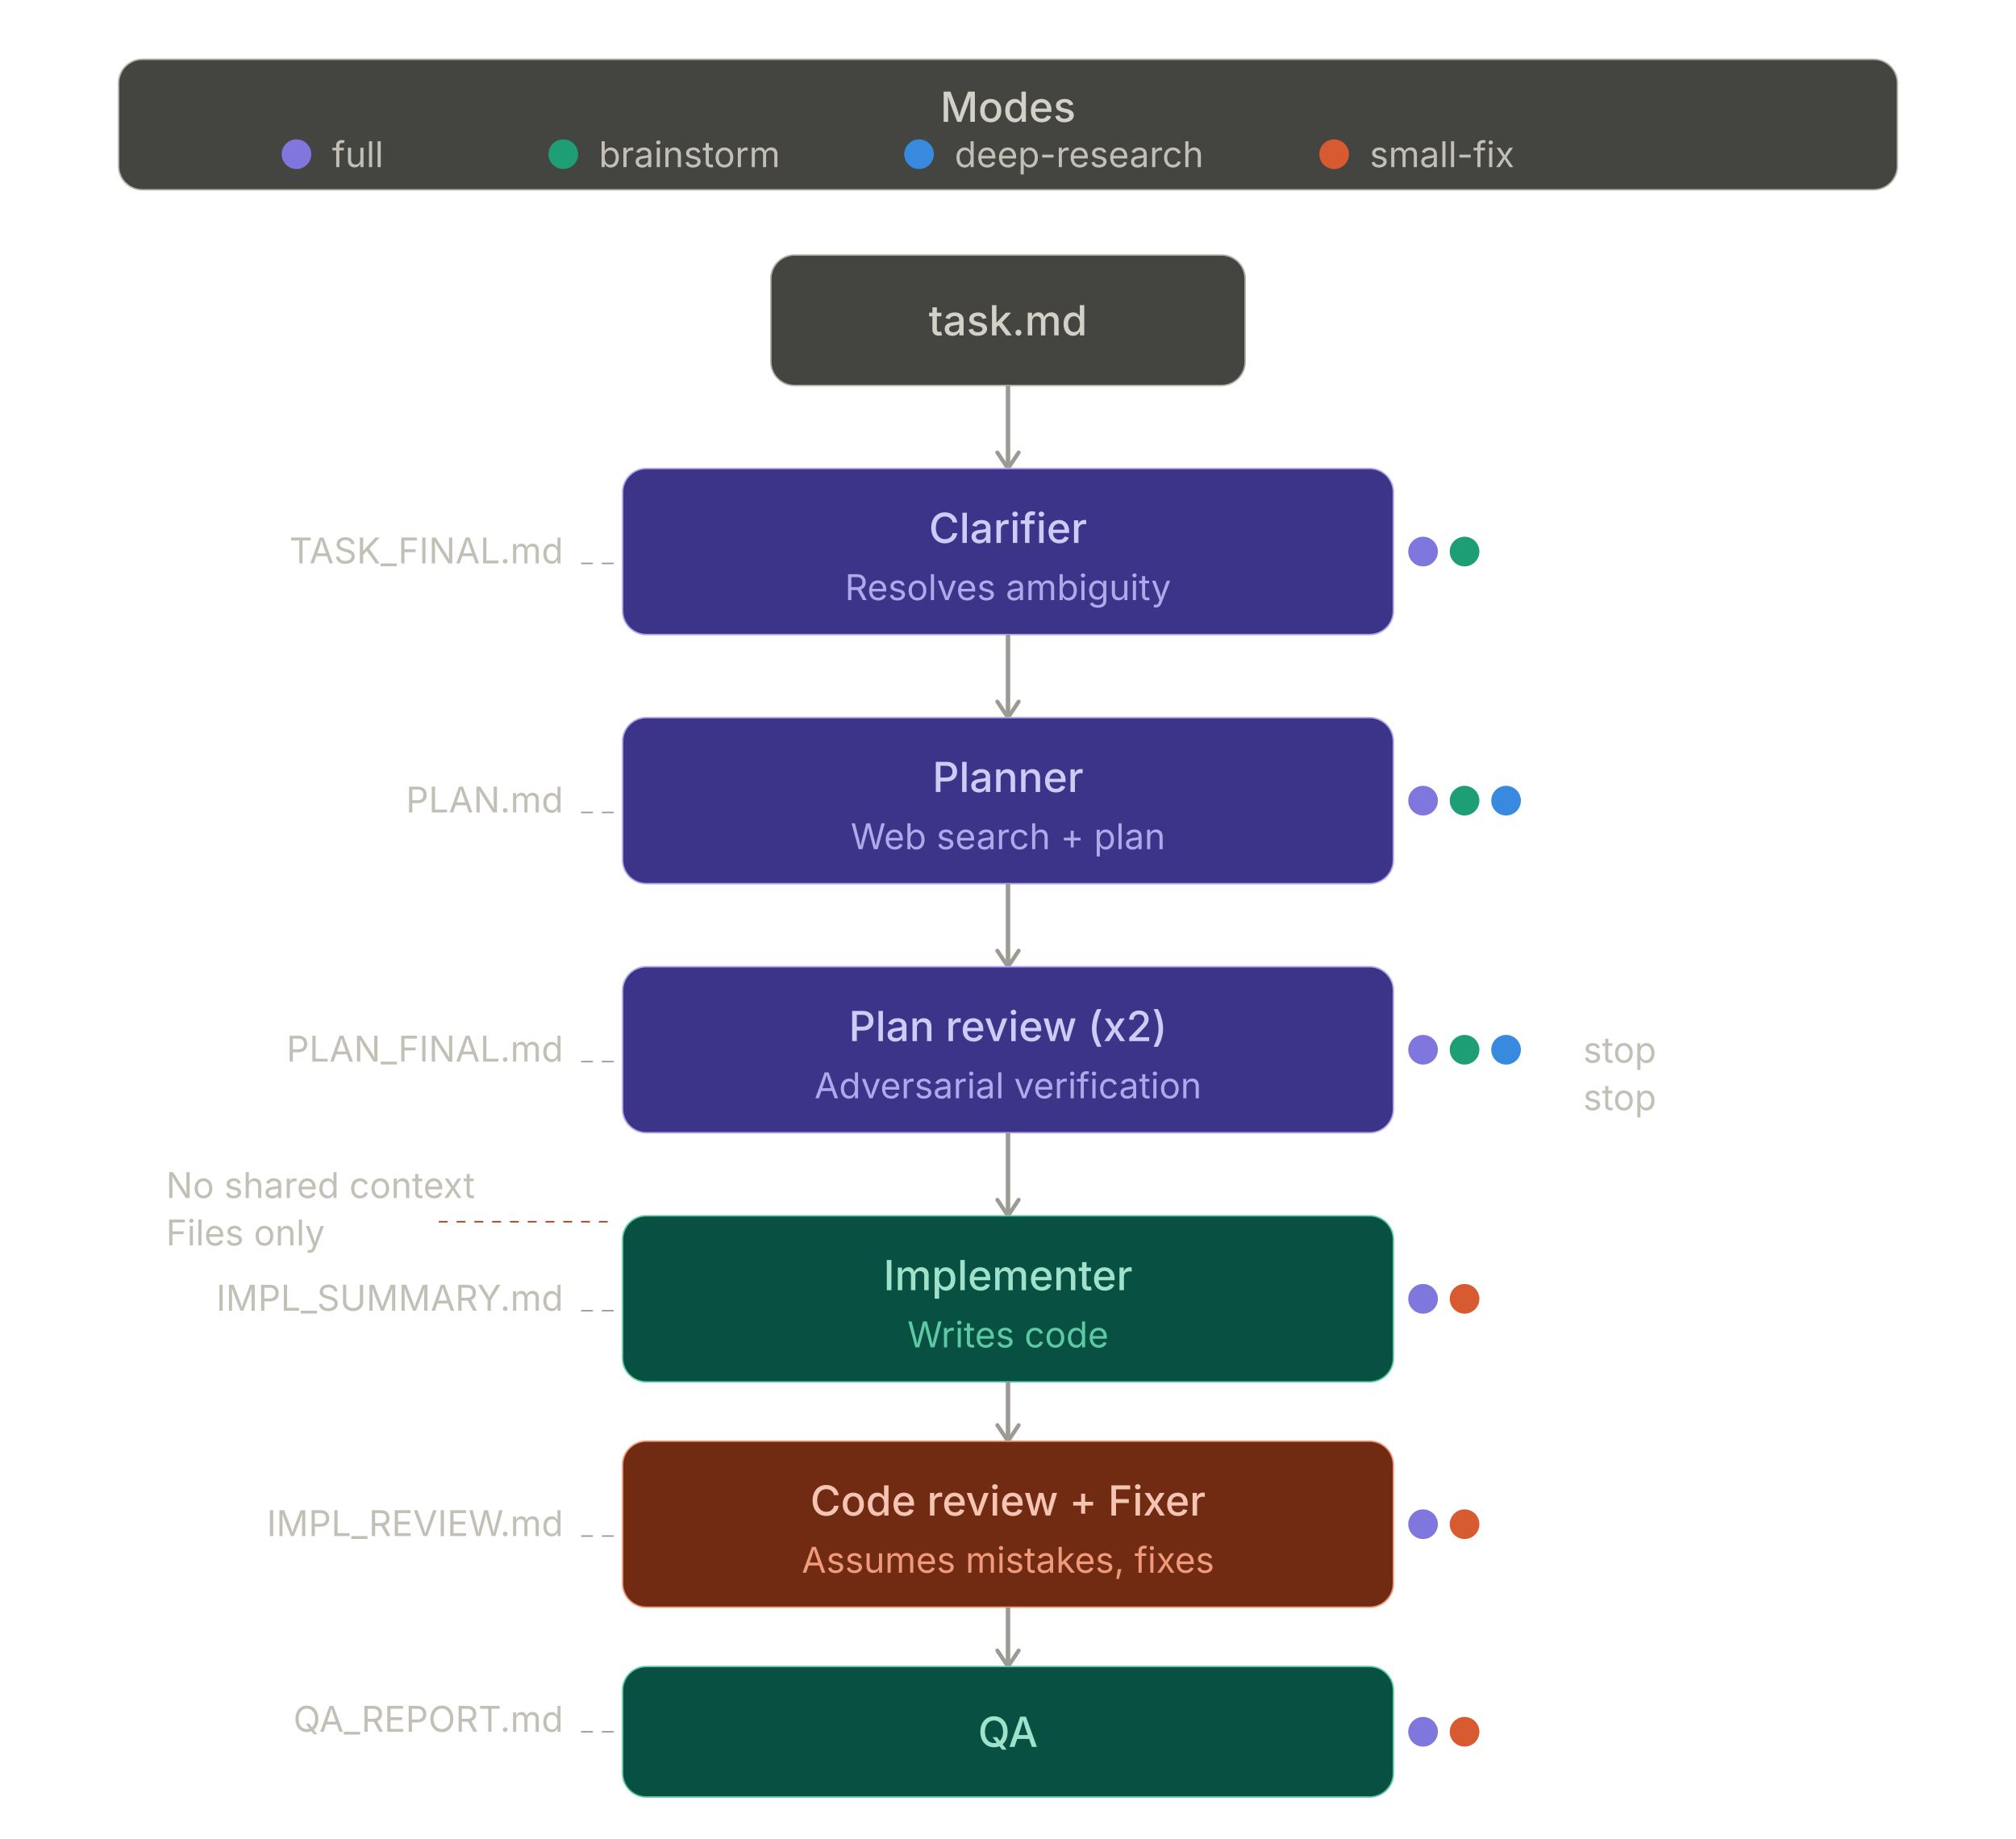
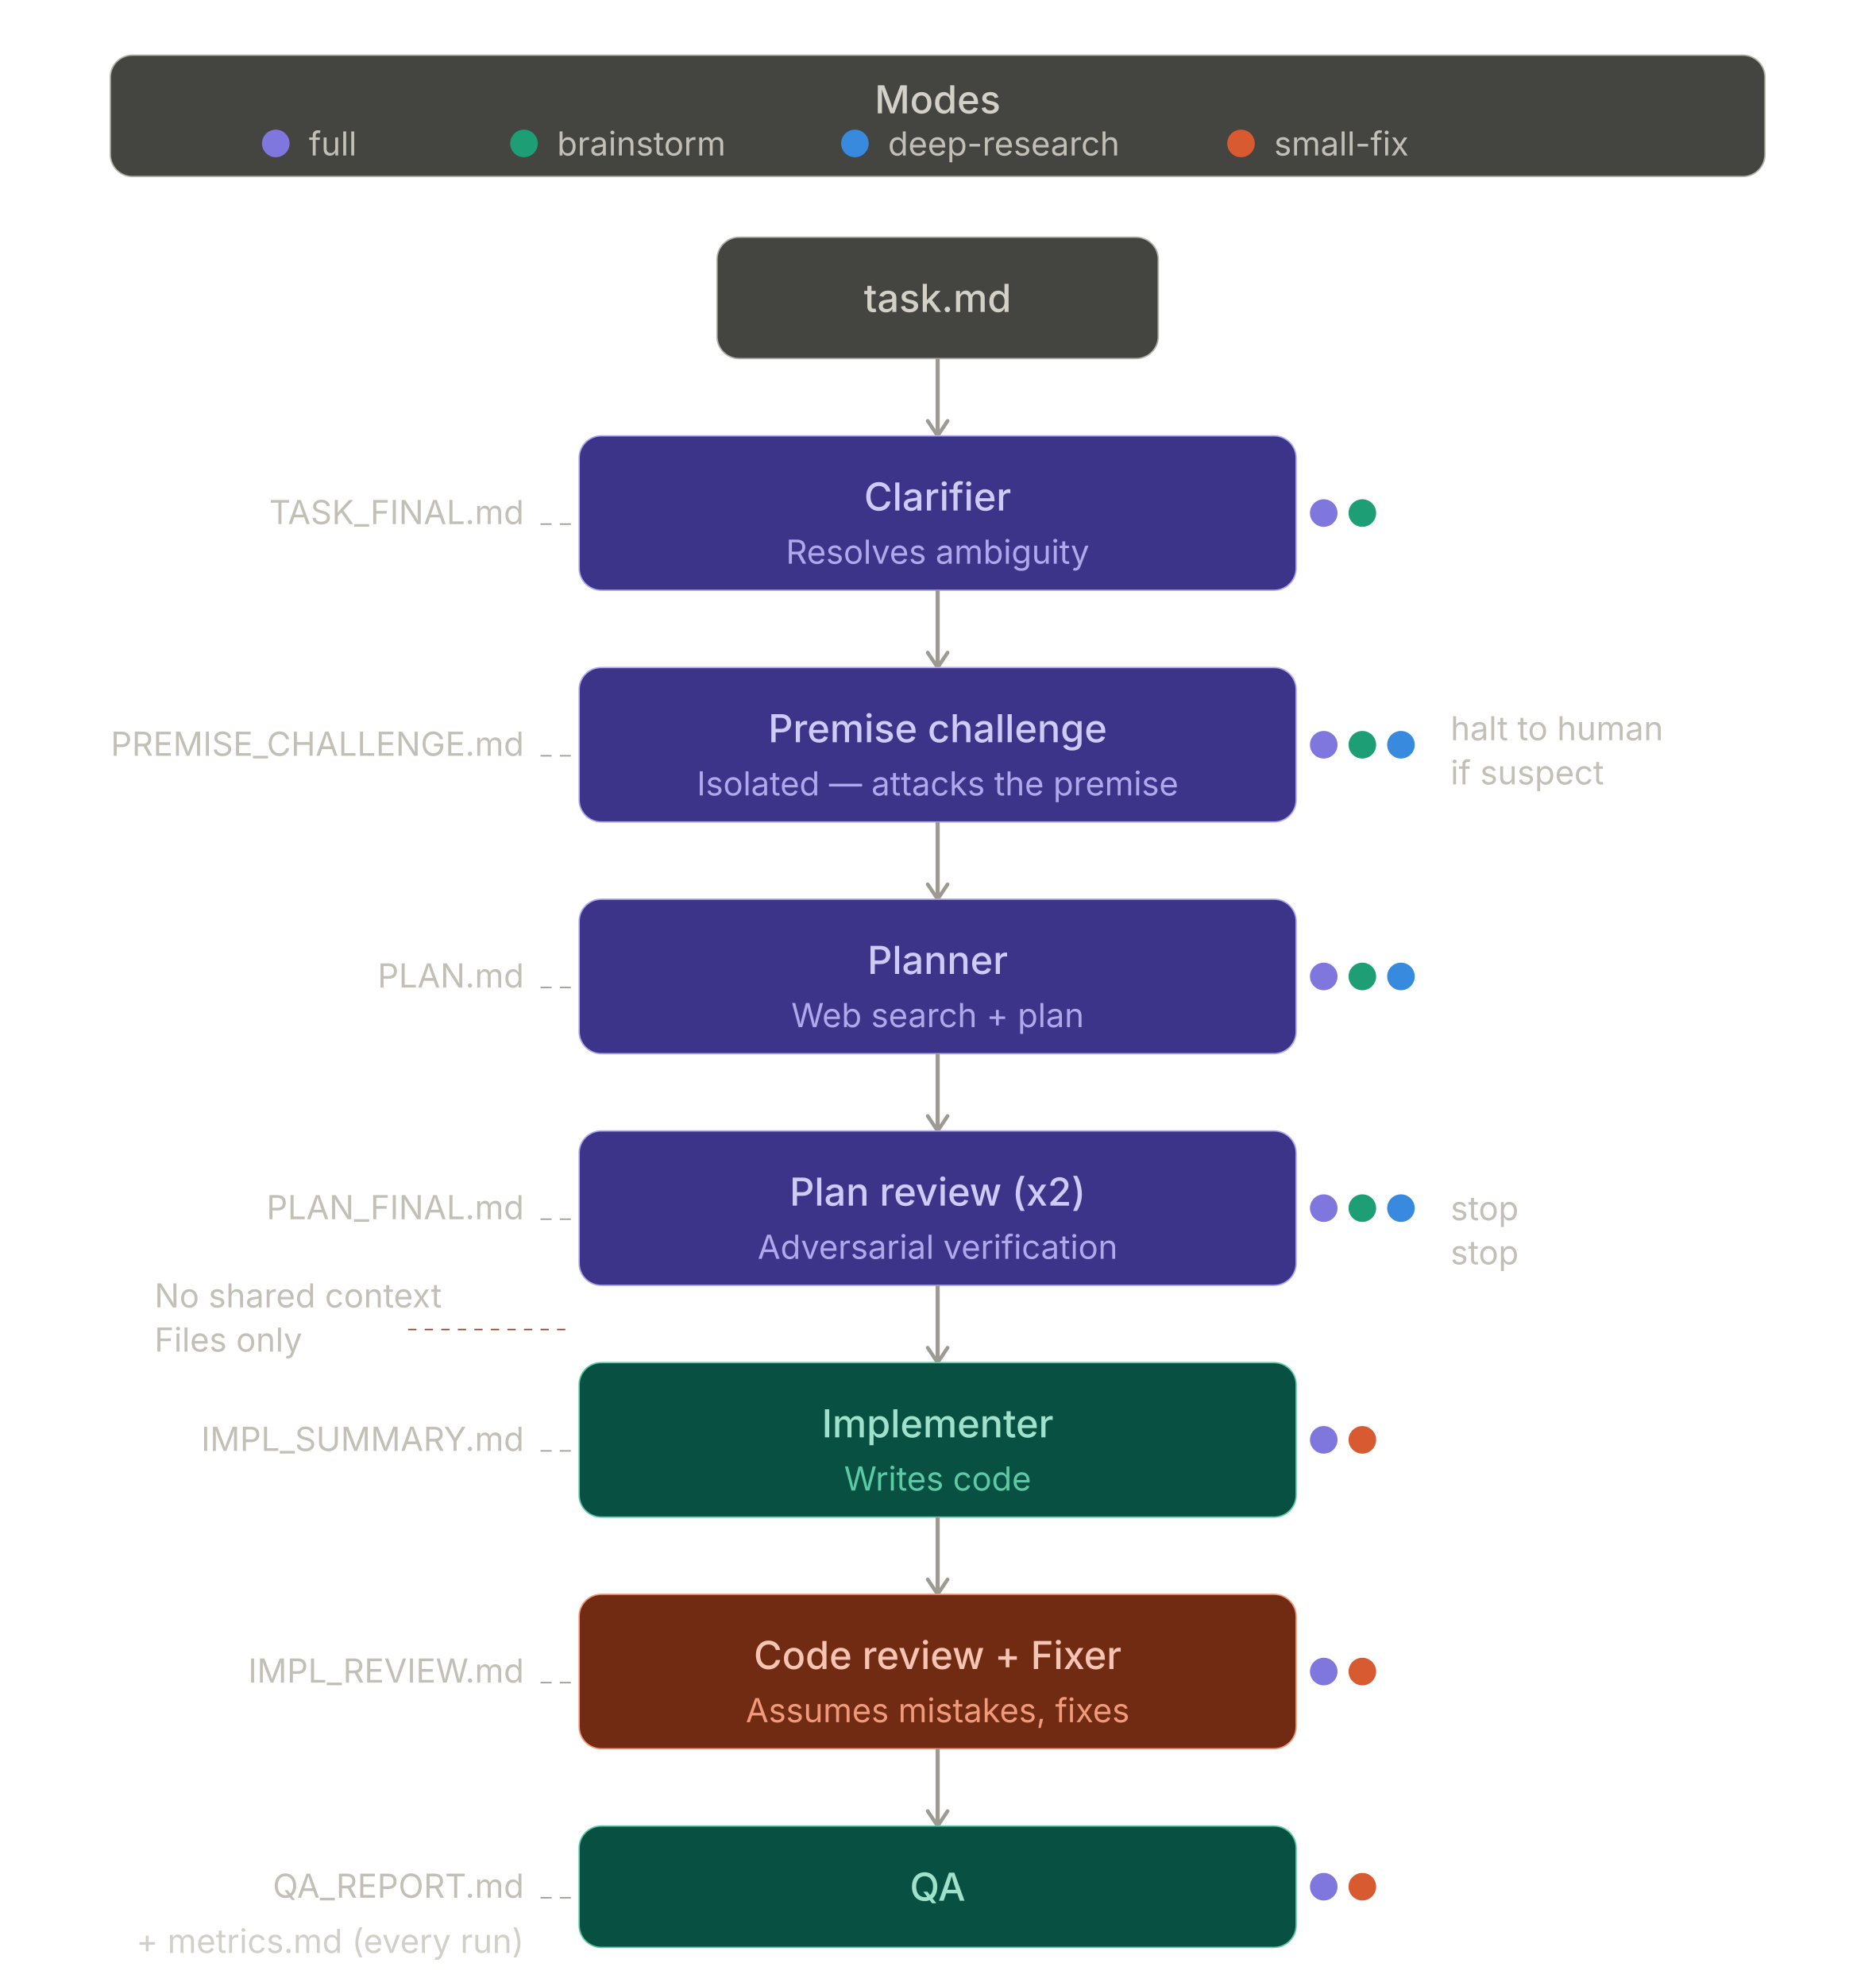
- <svg xmlns="http://www.w3.org/2000/svg" width="100%" viewBox="0 0 680 620" role="img">
+ <svg xmlns="http://www.w3.org/2000/svg" width="100%" viewBox="0 0 680 720" role="img">
  <defs>
    <marker id="arrow" viewBox="0 0 10 10" refX="8" refY="5" markerWidth="6" markerHeight="6" orient="auto-start-reverse">
      <path d="M2 1L8 5L2 9" fill="none" stroke="context-stroke" stroke-width="1.5" stroke-linecap="round" stroke-linejoin="round" />
    </marker>
+     <style>
+   text { font-family: "Anthropic Sans", -apple-system, BlinkMacSystemFont, "Segoe UI", sans-serif; }
+   .box { stroke-width: 0.5; }
+   .neutral { fill: rgb(68,68,65); stroke: rgb(180,178,169); }
+   .plan    { fill: rgb(60,52,137); stroke: rgb(175,169,236); }
+   .impl    { fill: rgb(8,80,65);  stroke: rgb(93,202,165); }
+   .review  { fill: rgb(113,43,19); stroke: rgb(240,153,123); }
+   .t-neutral { fill: rgb(211,209,199); }
+   .t-plan { fill: rgb(206,203,246); }  .s-plan { fill: rgb(175,169,236); }
+   .t-impl { fill: rgb(159,225,203); }  .s-impl { fill: rgb(93,202,165); }
+   .t-review { fill: rgb(245,196,179); } .s-review { fill: rgb(240,153,123); }
+   .title { font-size: 14px; font-weight: 500; }
+   .sub   { font-size: 12px; font-weight: 400; }
+   .lbl   { font-size: 12px; font-weight: 400; fill: rgb(194,192,182); }
+   .legend { font-size: 14px; font-weight: 500; fill: rgb(211,209,199); }
+   .flow  { fill: none; stroke: rgb(156,154,146); stroke-width: 1.5; }
+   .tick  { fill: none; stroke: rgb(156,154,146); stroke-width: 0.5; stroke-dasharray: 4 3; }
+   .note  { fill: rgb(194,192,182); }
+ </style>
  </defs>
-   <g style="fill:rgb(0, 0, 0);stroke:none;color:rgb(255, 255, 255);stroke-width:1px;stroke-linecap:butt;stroke-linejoin:miter;opacity:1;font-family:&quot;Anthropic Sans&quot;, -apple-system, BlinkMacSystemFont, &quot;Segoe UI&quot;, sans-serif;font-size:16px;font-weight:400;text-anchor:start;dominant-baseline:auto">
-     <rect x="40" y="20" width="600" height="44" rx="8" stroke-width="0.5" style="fill:rgb(68, 68, 65);stroke:rgb(180, 178, 169);color:rgb(255, 255, 255);stroke-width:0.5px;stroke-linecap:butt;stroke-linejoin:miter;opacity:1;font-family:&quot;Anthropic Sans&quot;, -apple-system, BlinkMacSystemFont, &quot;Segoe UI&quot;, sans-serif;font-size:16px;font-weight:400;text-anchor:start;dominant-baseline:auto" />
-     <text x="340" y="36" text-anchor="middle" dominant-baseline="central" style="fill:rgb(211, 209, 199);stroke:none;color:rgb(255, 255, 255);stroke-width:1px;stroke-linecap:butt;stroke-linejoin:miter;opacity:1;font-family:&quot;Anthropic Sans&quot;, -apple-system, BlinkMacSystemFont, &quot;Segoe UI&quot;, sans-serif;font-size:14px;font-weight:500;text-anchor:middle;dominant-baseline:central">Modes</text>
-   </g>
-   <circle cx="100" cy="52" r="5" fill="#7F77DD" style="fill:rgb(127, 119, 221);stroke:none;color:rgb(255, 255, 255);stroke-width:1px;stroke-linecap:butt;stroke-linejoin:miter;opacity:1;font-family:&quot;Anthropic Sans&quot;, -apple-system, BlinkMacSystemFont, &quot;Segoe UI&quot;, sans-serif;font-size:16px;font-weight:400;text-anchor:start;dominant-baseline:auto" />
-   <text x="112" y="52" dominant-baseline="central" style="fill:rgb(194, 192, 182);stroke:none;color:rgb(255, 255, 255);stroke-width:1px;stroke-linecap:butt;stroke-linejoin:miter;opacity:1;font-family:&quot;Anthropic Sans&quot;, -apple-system, BlinkMacSystemFont, &quot;Segoe UI&quot;, sans-serif;font-size:12px;font-weight:400;text-anchor:start;dominant-baseline:central">full</text>
-   <circle cx="190" cy="52" r="5" fill="#1D9E75" style="fill:rgb(29, 158, 117);stroke:none;color:rgb(255, 255, 255);stroke-width:1px;stroke-linecap:butt;stroke-linejoin:miter;opacity:1;font-family:&quot;Anthropic Sans&quot;, -apple-system, BlinkMacSystemFont, &quot;Segoe UI&quot;, sans-serif;font-size:16px;font-weight:400;text-anchor:start;dominant-baseline:auto" />
-   <text x="202" y="52" dominant-baseline="central" style="fill:rgb(194, 192, 182);stroke:none;color:rgb(255, 255, 255);stroke-width:1px;stroke-linecap:butt;stroke-linejoin:miter;opacity:1;font-family:&quot;Anthropic Sans&quot;, -apple-system, BlinkMacSystemFont, &quot;Segoe UI&quot;, sans-serif;font-size:12px;font-weight:400;text-anchor:start;dominant-baseline:central">brainstorm</text>
-   <circle cx="310" cy="52" r="5" fill="#378ADD" style="fill:rgb(55, 138, 221);stroke:none;color:rgb(255, 255, 255);stroke-width:1px;stroke-linecap:butt;stroke-linejoin:miter;opacity:1;font-family:&quot;Anthropic Sans&quot;, -apple-system, BlinkMacSystemFont, &quot;Segoe UI&quot;, sans-serif;font-size:16px;font-weight:400;text-anchor:start;dominant-baseline:auto" />
-   <text x="322" y="52" dominant-baseline="central" style="fill:rgb(194, 192, 182);stroke:none;color:rgb(255, 255, 255);stroke-width:1px;stroke-linecap:butt;stroke-linejoin:miter;opacity:1;font-family:&quot;Anthropic Sans&quot;, -apple-system, BlinkMacSystemFont, &quot;Segoe UI&quot;, sans-serif;font-size:12px;font-weight:400;text-anchor:start;dominant-baseline:central">deep-research</text>
-   <circle cx="450" cy="52" r="5" fill="#D85A30" style="fill:rgb(216, 90, 48);stroke:none;color:rgb(255, 255, 255);stroke-width:1px;stroke-linecap:butt;stroke-linejoin:miter;opacity:1;font-family:&quot;Anthropic Sans&quot;, -apple-system, BlinkMacSystemFont, &quot;Segoe UI&quot;, sans-serif;font-size:16px;font-weight:400;text-anchor:start;dominant-baseline:auto" />
-   <text x="462" y="52" dominant-baseline="central" style="fill:rgb(194, 192, 182);stroke:none;color:rgb(255, 255, 255);stroke-width:1px;stroke-linecap:butt;stroke-linejoin:miter;opacity:1;font-family:&quot;Anthropic Sans&quot;, -apple-system, BlinkMacSystemFont, &quot;Segoe UI&quot;, sans-serif;font-size:12px;font-weight:400;text-anchor:start;dominant-baseline:central">small-fix</text>
-   <g style="fill:rgb(0, 0, 0);stroke:none;color:rgb(255, 255, 255);stroke-width:1px;stroke-linecap:butt;stroke-linejoin:miter;opacity:1;font-family:&quot;Anthropic Sans&quot;, -apple-system, BlinkMacSystemFont, &quot;Segoe UI&quot;, sans-serif;font-size:16px;font-weight:400;text-anchor:start;dominant-baseline:auto">
-     <rect x="260" y="86" width="160" height="44" rx="8" stroke-width="0.5" style="fill:rgb(68, 68, 65);stroke:rgb(180, 178, 169);color:rgb(255, 255, 255);stroke-width:0.5px;stroke-linecap:butt;stroke-linejoin:miter;opacity:1;font-family:&quot;Anthropic Sans&quot;, -apple-system, BlinkMacSystemFont, &quot;Segoe UI&quot;, sans-serif;font-size:16px;font-weight:400;text-anchor:start;dominant-baseline:auto" />
-     <text x="340" y="108" text-anchor="middle" dominant-baseline="central" style="fill:rgb(211, 209, 199);stroke:none;color:rgb(255, 255, 255);stroke-width:1px;stroke-linecap:butt;stroke-linejoin:miter;opacity:1;font-family:&quot;Anthropic Sans&quot;, -apple-system, BlinkMacSystemFont, &quot;Segoe UI&quot;, sans-serif;font-size:14px;font-weight:500;text-anchor:middle;dominant-baseline:central">task.md</text>
-   </g>
-   <line x1="340" y1="130" x2="340" y2="158" marker-end="url(#arrow)" style="fill:none;stroke:rgb(156, 154, 146);color:rgb(255, 255, 255);stroke-width:1.5px;stroke-linecap:butt;stroke-linejoin:miter;opacity:1;font-family:&quot;Anthropic Sans&quot;, -apple-system, BlinkMacSystemFont, &quot;Segoe UI&quot;, sans-serif;font-size:16px;font-weight:400;text-anchor:start;dominant-baseline:auto" />
-   <g style="fill:rgb(0, 0, 0);stroke:none;color:rgb(255, 255, 255);stroke-width:1px;stroke-linecap:butt;stroke-linejoin:miter;opacity:1;font-family:&quot;Anthropic Sans&quot;, -apple-system, BlinkMacSystemFont, &quot;Segoe UI&quot;, sans-serif;font-size:16px;font-weight:400;text-anchor:start;dominant-baseline:auto">
-     <rect x="210" y="158" width="260" height="56" rx="8" stroke-width="0.5" style="fill:rgb(60, 52, 137);stroke:rgb(175, 169, 236);color:rgb(255, 255, 255);stroke-width:0.5px;stroke-linecap:butt;stroke-linejoin:miter;opacity:1;font-family:&quot;Anthropic Sans&quot;, -apple-system, BlinkMacSystemFont, &quot;Segoe UI&quot;, sans-serif;font-size:16px;font-weight:400;text-anchor:start;dominant-baseline:auto" />
-     <text x="340" y="178" text-anchor="middle" dominant-baseline="central" style="fill:rgb(206, 203, 246);stroke:none;color:rgb(255, 255, 255);stroke-width:1px;stroke-linecap:butt;stroke-linejoin:miter;opacity:1;font-family:&quot;Anthropic Sans&quot;, -apple-system, BlinkMacSystemFont, &quot;Segoe UI&quot;, sans-serif;font-size:14px;font-weight:500;text-anchor:middle;dominant-baseline:central">Clarifier</text>
-     <text x="340" y="198" text-anchor="middle" dominant-baseline="central" style="fill:rgb(175, 169, 236);stroke:none;color:rgb(255, 255, 255);stroke-width:1px;stroke-linecap:butt;stroke-linejoin:miter;opacity:1;font-family:&quot;Anthropic Sans&quot;, -apple-system, BlinkMacSystemFont, &quot;Segoe UI&quot;, sans-serif;font-size:12px;font-weight:400;text-anchor:middle;dominant-baseline:central">Resolves ambiguity</text>
-   </g>
-   <circle cx="480" cy="186" r="5" fill="#7F77DD" style="fill:rgb(127, 119, 221);stroke:none;color:rgb(255, 255, 255);stroke-width:1px;stroke-linecap:butt;stroke-linejoin:miter;opacity:1;font-family:&quot;Anthropic Sans&quot;, -apple-system, BlinkMacSystemFont, &quot;Segoe UI&quot;, sans-serif;font-size:16px;font-weight:400;text-anchor:start;dominant-baseline:auto" />
-   <circle cx="494" cy="186" r="5" fill="#1D9E75" style="fill:rgb(29, 158, 117);stroke:none;color:rgb(255, 255, 255);stroke-width:1px;stroke-linecap:butt;stroke-linejoin:miter;opacity:1;font-family:&quot;Anthropic Sans&quot;, -apple-system, BlinkMacSystemFont, &quot;Segoe UI&quot;, sans-serif;font-size:16px;font-weight:400;text-anchor:start;dominant-baseline:auto" />
-   <line x1="340" y1="214" x2="340" y2="242" marker-end="url(#arrow)" style="fill:none;stroke:rgb(156, 154, 146);color:rgb(255, 255, 255);stroke-width:1.5px;stroke-linecap:butt;stroke-linejoin:miter;opacity:1;font-family:&quot;Anthropic Sans&quot;, -apple-system, BlinkMacSystemFont, &quot;Segoe UI&quot;, sans-serif;font-size:16px;font-weight:400;text-anchor:start;dominant-baseline:auto" />
-   <g style="fill:rgb(0, 0, 0);stroke:none;color:rgb(255, 255, 255);stroke-width:1px;stroke-linecap:butt;stroke-linejoin:miter;opacity:1;font-family:&quot;Anthropic Sans&quot;, -apple-system, BlinkMacSystemFont, &quot;Segoe UI&quot;, sans-serif;font-size:16px;font-weight:400;text-anchor:start;dominant-baseline:auto">
-     <rect x="210" y="242" width="260" height="56" rx="8" stroke-width="0.5" style="fill:rgb(60, 52, 137);stroke:rgb(175, 169, 236);color:rgb(255, 255, 255);stroke-width:0.5px;stroke-linecap:butt;stroke-linejoin:miter;opacity:1;font-family:&quot;Anthropic Sans&quot;, -apple-system, BlinkMacSystemFont, &quot;Segoe UI&quot;, sans-serif;font-size:16px;font-weight:400;text-anchor:start;dominant-baseline:auto" />
-     <text x="340" y="262" text-anchor="middle" dominant-baseline="central" style="fill:rgb(206, 203, 246);stroke:none;color:rgb(255, 255, 255);stroke-width:1px;stroke-linecap:butt;stroke-linejoin:miter;opacity:1;font-family:&quot;Anthropic Sans&quot;, -apple-system, BlinkMacSystemFont, &quot;Segoe UI&quot;, sans-serif;font-size:14px;font-weight:500;text-anchor:middle;dominant-baseline:central">Planner</text>
-     <text x="340" y="282" text-anchor="middle" dominant-baseline="central" style="fill:rgb(175, 169, 236);stroke:none;color:rgb(255, 255, 255);stroke-width:1px;stroke-linecap:butt;stroke-linejoin:miter;opacity:1;font-family:&quot;Anthropic Sans&quot;, -apple-system, BlinkMacSystemFont, &quot;Segoe UI&quot;, sans-serif;font-size:12px;font-weight:400;text-anchor:middle;dominant-baseline:central">Web search + plan</text>
-   </g>
-   <circle cx="480" cy="270" r="5" fill="#7F77DD" style="fill:rgb(127, 119, 221);stroke:none;color:rgb(255, 255, 255);stroke-width:1px;stroke-linecap:butt;stroke-linejoin:miter;opacity:1;font-family:&quot;Anthropic Sans&quot;, -apple-system, BlinkMacSystemFont, &quot;Segoe UI&quot;, sans-serif;font-size:16px;font-weight:400;text-anchor:start;dominant-baseline:auto" />
-   <circle cx="494" cy="270" r="5" fill="#1D9E75" style="fill:rgb(29, 158, 117);stroke:none;color:rgb(255, 255, 255);stroke-width:1px;stroke-linecap:butt;stroke-linejoin:miter;opacity:1;font-family:&quot;Anthropic Sans&quot;, -apple-system, BlinkMacSystemFont, &quot;Segoe UI&quot;, sans-serif;font-size:16px;font-weight:400;text-anchor:start;dominant-baseline:auto" />
-   <circle cx="508" cy="270" r="5" fill="#378ADD" style="fill:rgb(55, 138, 221);stroke:none;color:rgb(255, 255, 255);stroke-width:1px;stroke-linecap:butt;stroke-linejoin:miter;opacity:1;font-family:&quot;Anthropic Sans&quot;, -apple-system, BlinkMacSystemFont, &quot;Segoe UI&quot;, sans-serif;font-size:16px;font-weight:400;text-anchor:start;dominant-baseline:auto" />
-   <line x1="340" y1="298" x2="340" y2="326" marker-end="url(#arrow)" style="fill:none;stroke:rgb(156, 154, 146);color:rgb(255, 255, 255);stroke-width:1.5px;stroke-linecap:butt;stroke-linejoin:miter;opacity:1;font-family:&quot;Anthropic Sans&quot;, -apple-system, BlinkMacSystemFont, &quot;Segoe UI&quot;, sans-serif;font-size:16px;font-weight:400;text-anchor:start;dominant-baseline:auto" />
-   <g style="fill:rgb(0, 0, 0);stroke:none;color:rgb(255, 255, 255);stroke-width:1px;stroke-linecap:butt;stroke-linejoin:miter;opacity:1;font-family:&quot;Anthropic Sans&quot;, -apple-system, BlinkMacSystemFont, &quot;Segoe UI&quot;, sans-serif;font-size:16px;font-weight:400;text-anchor:start;dominant-baseline:auto">
-     <rect x="210" y="326" width="260" height="56" rx="8" stroke-width="0.5" style="fill:rgb(60, 52, 137);stroke:rgb(175, 169, 236);color:rgb(255, 255, 255);stroke-width:0.5px;stroke-linecap:butt;stroke-linejoin:miter;opacity:1;font-family:&quot;Anthropic Sans&quot;, -apple-system, BlinkMacSystemFont, &quot;Segoe UI&quot;, sans-serif;font-size:16px;font-weight:400;text-anchor:start;dominant-baseline:auto" />
-     <text x="340" y="346" text-anchor="middle" dominant-baseline="central" style="fill:rgb(206, 203, 246);stroke:none;color:rgb(255, 255, 255);stroke-width:1px;stroke-linecap:butt;stroke-linejoin:miter;opacity:1;font-family:&quot;Anthropic Sans&quot;, -apple-system, BlinkMacSystemFont, &quot;Segoe UI&quot;, sans-serif;font-size:14px;font-weight:500;text-anchor:middle;dominant-baseline:central">Plan review (x2)</text>
-     <text x="340" y="366" text-anchor="middle" dominant-baseline="central" style="fill:rgb(175, 169, 236);stroke:none;color:rgb(255, 255, 255);stroke-width:1px;stroke-linecap:butt;stroke-linejoin:miter;opacity:1;font-family:&quot;Anthropic Sans&quot;, -apple-system, BlinkMacSystemFont, &quot;Segoe UI&quot;, sans-serif;font-size:12px;font-weight:400;text-anchor:middle;dominant-baseline:central">Adversarial verification</text>
-   </g>
-   <circle cx="480" cy="354" r="5" fill="#7F77DD" style="fill:rgb(127, 119, 221);stroke:none;color:rgb(255, 255, 255);stroke-width:1px;stroke-linecap:butt;stroke-linejoin:miter;opacity:1;font-family:&quot;Anthropic Sans&quot;, -apple-system, BlinkMacSystemFont, &quot;Segoe UI&quot;, sans-serif;font-size:16px;font-weight:400;text-anchor:start;dominant-baseline:auto" />
-   <circle cx="494" cy="354" r="5" fill="#1D9E75" style="fill:rgb(29, 158, 117);stroke:none;color:rgb(255, 255, 255);stroke-width:1px;stroke-linecap:butt;stroke-linejoin:miter;opacity:1;font-family:&quot;Anthropic Sans&quot;, -apple-system, BlinkMacSystemFont, &quot;Segoe UI&quot;, sans-serif;font-size:16px;font-weight:400;text-anchor:start;dominant-baseline:auto" />
-   <circle cx="508" cy="354" r="5" fill="#378ADD" style="fill:rgb(55, 138, 221);stroke:none;color:rgb(255, 255, 255);stroke-width:1px;stroke-linecap:butt;stroke-linejoin:miter;opacity:1;font-family:&quot;Anthropic Sans&quot;, -apple-system, BlinkMacSystemFont, &quot;Segoe UI&quot;, sans-serif;font-size:16px;font-weight:400;text-anchor:start;dominant-baseline:auto" />
-   <text x="534" y="354" dominant-baseline="central" fill="#1D9E75" style="fill:rgb(194, 192, 182);stroke:none;color:rgb(255, 255, 255);stroke-width:1px;stroke-linecap:butt;stroke-linejoin:miter;opacity:1;font-family:&quot;Anthropic Sans&quot;, -apple-system, BlinkMacSystemFont, &quot;Segoe UI&quot;, sans-serif;font-size:12px;font-weight:400;text-anchor:start;dominant-baseline:central">stop</text>
-   <text x="534" y="370" dominant-baseline="central" fill="#378ADD" style="fill:rgb(194, 192, 182);stroke:none;color:rgb(255, 255, 255);stroke-width:1px;stroke-linecap:butt;stroke-linejoin:miter;opacity:1;font-family:&quot;Anthropic Sans&quot;, -apple-system, BlinkMacSystemFont, &quot;Segoe UI&quot;, sans-serif;font-size:12px;font-weight:400;text-anchor:start;dominant-baseline:central">stop</text>
-   <line x1="340" y1="382" x2="340" y2="410" marker-end="url(#arrow)" style="fill:none;stroke:rgb(156, 154, 146);color:rgb(255, 255, 255);stroke-width:1.5px;stroke-linecap:butt;stroke-linejoin:miter;opacity:1;font-family:&quot;Anthropic Sans&quot;, -apple-system, BlinkMacSystemFont, &quot;Segoe UI&quot;, sans-serif;font-size:16px;font-weight:400;text-anchor:start;dominant-baseline:auto" />
-   <g style="fill:rgb(0, 0, 0);stroke:none;color:rgb(255, 255, 255);stroke-width:1px;stroke-linecap:butt;stroke-linejoin:miter;opacity:1;font-family:&quot;Anthropic Sans&quot;, -apple-system, BlinkMacSystemFont, &quot;Segoe UI&quot;, sans-serif;font-size:16px;font-weight:400;text-anchor:start;dominant-baseline:auto">
-     <rect x="210" y="410" width="260" height="56" rx="8" stroke-width="0.5" style="fill:rgb(8, 80, 65);stroke:rgb(93, 202, 165);color:rgb(255, 255, 255);stroke-width:0.5px;stroke-linecap:butt;stroke-linejoin:miter;opacity:1;font-family:&quot;Anthropic Sans&quot;, -apple-system, BlinkMacSystemFont, &quot;Segoe UI&quot;, sans-serif;font-size:16px;font-weight:400;text-anchor:start;dominant-baseline:auto" />
-     <text x="340" y="430" text-anchor="middle" dominant-baseline="central" style="fill:rgb(159, 225, 203);stroke:none;color:rgb(255, 255, 255);stroke-width:1px;stroke-linecap:butt;stroke-linejoin:miter;opacity:1;font-family:&quot;Anthropic Sans&quot;, -apple-system, BlinkMacSystemFont, &quot;Segoe UI&quot;, sans-serif;font-size:14px;font-weight:500;text-anchor:middle;dominant-baseline:central">Implementer</text>
-     <text x="340" y="450" text-anchor="middle" dominant-baseline="central" style="fill:rgb(93, 202, 165);stroke:none;color:rgb(255, 255, 255);stroke-width:1px;stroke-linecap:butt;stroke-linejoin:miter;opacity:1;font-family:&quot;Anthropic Sans&quot;, -apple-system, BlinkMacSystemFont, &quot;Segoe UI&quot;, sans-serif;font-size:12px;font-weight:400;text-anchor:middle;dominant-baseline:central">Writes code</text>
-   </g>
-   <circle cx="480" cy="438" r="5" fill="#7F77DD" style="fill:rgb(127, 119, 221);stroke:none;color:rgb(255, 255, 255);stroke-width:1px;stroke-linecap:butt;stroke-linejoin:miter;opacity:1;font-family:&quot;Anthropic Sans&quot;, -apple-system, BlinkMacSystemFont, &quot;Segoe UI&quot;, sans-serif;font-size:16px;font-weight:400;text-anchor:start;dominant-baseline:auto" />
-   <circle cx="494" cy="438" r="5" fill="#D85A30" style="fill:rgb(216, 90, 48);stroke:none;color:rgb(255, 255, 255);stroke-width:1px;stroke-linecap:butt;stroke-linejoin:miter;opacity:1;font-family:&quot;Anthropic Sans&quot;, -apple-system, BlinkMacSystemFont, &quot;Segoe UI&quot;, sans-serif;font-size:16px;font-weight:400;text-anchor:start;dominant-baseline:auto" />
-   <line x1="340" y1="466" x2="340" y2="486" marker-end="url(#arrow)" style="fill:none;stroke:rgb(156, 154, 146);color:rgb(255, 255, 255);stroke-width:1.5px;stroke-linecap:butt;stroke-linejoin:miter;opacity:1;font-family:&quot;Anthropic Sans&quot;, -apple-system, BlinkMacSystemFont, &quot;Segoe UI&quot;, sans-serif;font-size:16px;font-weight:400;text-anchor:start;dominant-baseline:auto" />
-   <g style="fill:rgb(0, 0, 0);stroke:none;color:rgb(255, 255, 255);stroke-width:1px;stroke-linecap:butt;stroke-linejoin:miter;opacity:1;font-family:&quot;Anthropic Sans&quot;, -apple-system, BlinkMacSystemFont, &quot;Segoe UI&quot;, sans-serif;font-size:16px;font-weight:400;text-anchor:start;dominant-baseline:auto">
-     <rect x="210" y="486" width="260" height="56" rx="8" stroke-width="0.5" style="fill:rgb(113, 43, 19);stroke:rgb(240, 153, 123);color:rgb(255, 255, 255);stroke-width:0.5px;stroke-linecap:butt;stroke-linejoin:miter;opacity:1;font-family:&quot;Anthropic Sans&quot;, -apple-system, BlinkMacSystemFont, &quot;Segoe UI&quot;, sans-serif;font-size:16px;font-weight:400;text-anchor:start;dominant-baseline:auto" />
-     <text x="340" y="506" text-anchor="middle" dominant-baseline="central" style="fill:rgb(245, 196, 179);stroke:none;color:rgb(255, 255, 255);stroke-width:1px;stroke-linecap:butt;stroke-linejoin:miter;opacity:1;font-family:&quot;Anthropic Sans&quot;, -apple-system, BlinkMacSystemFont, &quot;Segoe UI&quot;, sans-serif;font-size:14px;font-weight:500;text-anchor:middle;dominant-baseline:central">Code review + Fixer</text>
-     <text x="340" y="526" text-anchor="middle" dominant-baseline="central" style="fill:rgb(240, 153, 123);stroke:none;color:rgb(255, 255, 255);stroke-width:1px;stroke-linecap:butt;stroke-linejoin:miter;opacity:1;font-family:&quot;Anthropic Sans&quot;, -apple-system, BlinkMacSystemFont, &quot;Segoe UI&quot;, sans-serif;font-size:12px;font-weight:400;text-anchor:middle;dominant-baseline:central">Assumes mistakes, fixes</text>
-   </g>
-   <circle cx="480" cy="514" r="5" fill="#7F77DD" style="fill:rgb(127, 119, 221);stroke:none;color:rgb(255, 255, 255);stroke-width:1px;stroke-linecap:butt;stroke-linejoin:miter;opacity:1;font-family:&quot;Anthropic Sans&quot;, -apple-system, BlinkMacSystemFont, &quot;Segoe UI&quot;, sans-serif;font-size:16px;font-weight:400;text-anchor:start;dominant-baseline:auto" />
-   <circle cx="494" cy="514" r="5" fill="#D85A30" style="fill:rgb(216, 90, 48);stroke:none;color:rgb(255, 255, 255);stroke-width:1px;stroke-linecap:butt;stroke-linejoin:miter;opacity:1;font-family:&quot;Anthropic Sans&quot;, -apple-system, BlinkMacSystemFont, &quot;Segoe UI&quot;, sans-serif;font-size:16px;font-weight:400;text-anchor:start;dominant-baseline:auto" />
-   <line x1="340" y1="542" x2="340" y2="562" marker-end="url(#arrow)" style="fill:none;stroke:rgb(156, 154, 146);color:rgb(255, 255, 255);stroke-width:1.5px;stroke-linecap:butt;stroke-linejoin:miter;opacity:1;font-family:&quot;Anthropic Sans&quot;, -apple-system, BlinkMacSystemFont, &quot;Segoe UI&quot;, sans-serif;font-size:16px;font-weight:400;text-anchor:start;dominant-baseline:auto" />
-   <g style="fill:rgb(0, 0, 0);stroke:none;color:rgb(255, 255, 255);stroke-width:1px;stroke-linecap:butt;stroke-linejoin:miter;opacity:1;font-family:&quot;Anthropic Sans&quot;, -apple-system, BlinkMacSystemFont, &quot;Segoe UI&quot;, sans-serif;font-size:16px;font-weight:400;text-anchor:start;dominant-baseline:auto">
-     <rect x="210" y="562" width="260" height="44" rx="8" stroke-width="0.5" style="fill:rgb(8, 80, 65);stroke:rgb(93, 202, 165);color:rgb(255, 255, 255);stroke-width:0.5px;stroke-linecap:butt;stroke-linejoin:miter;opacity:1;font-family:&quot;Anthropic Sans&quot;, -apple-system, BlinkMacSystemFont, &quot;Segoe UI&quot;, sans-serif;font-size:16px;font-weight:400;text-anchor:start;dominant-baseline:auto" />
-     <text x="340" y="584" text-anchor="middle" dominant-baseline="central" style="fill:rgb(159, 225, 203);stroke:none;color:rgb(255, 255, 255);stroke-width:1px;stroke-linecap:butt;stroke-linejoin:miter;opacity:1;font-family:&quot;Anthropic Sans&quot;, -apple-system, BlinkMacSystemFont, &quot;Segoe UI&quot;, sans-serif;font-size:14px;font-weight:500;text-anchor:middle;dominant-baseline:central">QA</text>
-   </g>
-   <circle cx="480" cy="584" r="5" fill="#7F77DD" style="fill:rgb(127, 119, 221);stroke:none;color:rgb(255, 255, 255);stroke-width:1px;stroke-linecap:butt;stroke-linejoin:miter;opacity:1;font-family:&quot;Anthropic Sans&quot;, -apple-system, BlinkMacSystemFont, &quot;Segoe UI&quot;, sans-serif;font-size:16px;font-weight:400;text-anchor:start;dominant-baseline:auto" />
-   <circle cx="494" cy="584" r="5" fill="#D85A30" style="fill:rgb(216, 90, 48);stroke:none;color:rgb(255, 255, 255);stroke-width:1px;stroke-linecap:butt;stroke-linejoin:miter;opacity:1;font-family:&quot;Anthropic Sans&quot;, -apple-system, BlinkMacSystemFont, &quot;Segoe UI&quot;, sans-serif;font-size:16px;font-weight:400;text-anchor:start;dominant-baseline:auto" />
-   <text x="190" y="190" text-anchor="end" style="fill:rgb(194, 192, 182);stroke:none;color:rgb(255, 255, 255);stroke-width:1px;stroke-linecap:butt;stroke-linejoin:miter;opacity:1;font-family:&quot;Anthropic Sans&quot;, -apple-system, BlinkMacSystemFont, &quot;Segoe UI&quot;, sans-serif;font-size:12px;font-weight:400;text-anchor:end;dominant-baseline:auto">TASK_FINAL.md</text>
-   <line x1="196" y1="190" x2="208" y2="190" style="fill:none;stroke:rgb(156, 154, 146);color:rgb(255, 255, 255);stroke-width:0.5px;stroke-dasharray:4px, 3px;stroke-linecap:butt;stroke-linejoin:miter;opacity:1;font-family:&quot;Anthropic Sans&quot;, -apple-system, BlinkMacSystemFont, &quot;Segoe UI&quot;, sans-serif;font-size:16px;font-weight:400;text-anchor:start;dominant-baseline:auto" />
-   <text x="190" y="274" text-anchor="end" style="fill:rgb(194, 192, 182);stroke:none;color:rgb(255, 255, 255);stroke-width:1px;stroke-linecap:butt;stroke-linejoin:miter;opacity:1;font-family:&quot;Anthropic Sans&quot;, -apple-system, BlinkMacSystemFont, &quot;Segoe UI&quot;, sans-serif;font-size:12px;font-weight:400;text-anchor:end;dominant-baseline:auto">PLAN.md</text>
-   <line x1="196" y1="274" x2="208" y2="274" style="fill:none;stroke:rgb(156, 154, 146);color:rgb(255, 255, 255);stroke-width:0.5px;stroke-dasharray:4px, 3px;stroke-linecap:butt;stroke-linejoin:miter;opacity:1;font-family:&quot;Anthropic Sans&quot;, -apple-system, BlinkMacSystemFont, &quot;Segoe UI&quot;, sans-serif;font-size:16px;font-weight:400;text-anchor:start;dominant-baseline:auto" />
-   <text x="190" y="358" text-anchor="end" style="fill:rgb(194, 192, 182);stroke:none;color:rgb(255, 255, 255);stroke-width:1px;stroke-linecap:butt;stroke-linejoin:miter;opacity:1;font-family:&quot;Anthropic Sans&quot;, -apple-system, BlinkMacSystemFont, &quot;Segoe UI&quot;, sans-serif;font-size:12px;font-weight:400;text-anchor:end;dominant-baseline:auto">PLAN_FINAL.md</text>
-   <line x1="196" y1="358" x2="208" y2="358" style="fill:none;stroke:rgb(156, 154, 146);color:rgb(255, 255, 255);stroke-width:0.5px;stroke-dasharray:4px, 3px;stroke-linecap:butt;stroke-linejoin:miter;opacity:1;font-family:&quot;Anthropic Sans&quot;, -apple-system, BlinkMacSystemFont, &quot;Segoe UI&quot;, sans-serif;font-size:16px;font-weight:400;text-anchor:start;dominant-baseline:auto" />
-   <text x="190" y="442" text-anchor="end" style="fill:rgb(194, 192, 182);stroke:none;color:rgb(255, 255, 255);stroke-width:1px;stroke-linecap:butt;stroke-linejoin:miter;opacity:1;font-family:&quot;Anthropic Sans&quot;, -apple-system, BlinkMacSystemFont, &quot;Segoe UI&quot;, sans-serif;font-size:12px;font-weight:400;text-anchor:end;dominant-baseline:auto">IMPL_SUMMARY.md</text>
-   <line x1="196" y1="442" x2="208" y2="442" style="fill:none;stroke:rgb(156, 154, 146);color:rgb(255, 255, 255);stroke-width:0.5px;stroke-dasharray:4px, 3px;stroke-linecap:butt;stroke-linejoin:miter;opacity:1;font-family:&quot;Anthropic Sans&quot;, -apple-system, BlinkMacSystemFont, &quot;Segoe UI&quot;, sans-serif;font-size:16px;font-weight:400;text-anchor:start;dominant-baseline:auto" />
-   <text x="190" y="518" text-anchor="end" style="fill:rgb(194, 192, 182);stroke:none;color:rgb(255, 255, 255);stroke-width:1px;stroke-linecap:butt;stroke-linejoin:miter;opacity:1;font-family:&quot;Anthropic Sans&quot;, -apple-system, BlinkMacSystemFont, &quot;Segoe UI&quot;, sans-serif;font-size:12px;font-weight:400;text-anchor:end;dominant-baseline:auto">IMPL_REVIEW.md</text>
-   <line x1="196" y1="518" x2="208" y2="518" style="fill:none;stroke:rgb(156, 154, 146);color:rgb(255, 255, 255);stroke-width:0.5px;stroke-dasharray:4px, 3px;stroke-linecap:butt;stroke-linejoin:miter;opacity:1;font-family:&quot;Anthropic Sans&quot;, -apple-system, BlinkMacSystemFont, &quot;Segoe UI&quot;, sans-serif;font-size:16px;font-weight:400;text-anchor:start;dominant-baseline:auto" />
-   <text x="190" y="584" text-anchor="end" style="fill:rgb(194, 192, 182);stroke:none;color:rgb(255, 255, 255);stroke-width:1px;stroke-linecap:butt;stroke-linejoin:miter;opacity:1;font-family:&quot;Anthropic Sans&quot;, -apple-system, BlinkMacSystemFont, &quot;Segoe UI&quot;, sans-serif;font-size:12px;font-weight:400;text-anchor:end;dominant-baseline:auto">QA_REPORT.md</text>
-   <line x1="196" y1="584" x2="208" y2="584" style="fill:none;stroke:rgb(156, 154, 146);color:rgb(255, 255, 255);stroke-width:0.5px;stroke-dasharray:4px, 3px;stroke-linecap:butt;stroke-linejoin:miter;opacity:1;font-family:&quot;Anthropic Sans&quot;, -apple-system, BlinkMacSystemFont, &quot;Segoe UI&quot;, sans-serif;font-size:16px;font-weight:400;text-anchor:start;dominant-baseline:auto" />
-   <text x="56" y="404" text-anchor="start" fill="#993C1D" style="fill:rgb(194, 192, 182);stroke:none;color:rgb(255, 255, 255);stroke-width:1px;stroke-linecap:butt;stroke-linejoin:miter;opacity:1;font-family:&quot;Anthropic Sans&quot;, -apple-system, BlinkMacSystemFont, &quot;Segoe UI&quot;, sans-serif;font-size:12px;font-weight:400;text-anchor:start;dominant-baseline:auto">No shared context</text>
-   <text x="56" y="420" text-anchor="start" fill="#993C1D" style="fill:rgb(194, 192, 182);stroke:none;color:rgb(255, 255, 255);stroke-width:1px;stroke-linecap:butt;stroke-linejoin:miter;opacity:1;font-family:&quot;Anthropic Sans&quot;, -apple-system, BlinkMacSystemFont, &quot;Segoe UI&quot;, sans-serif;font-size:12px;font-weight:400;text-anchor:start;dominant-baseline:auto">Files only</text>
-   <line x1="148" y1="412" x2="208" y2="412" stroke="#993C1D" stroke-width="0.5" stroke-dasharray="3 3" style="fill:rgb(0, 0, 0);stroke:rgb(153, 60, 29);color:rgb(255, 255, 255);stroke-width:0.5px;stroke-dasharray:3px, 3px;stroke-linecap:butt;stroke-linejoin:miter;opacity:1;font-family:&quot;Anthropic Sans&quot;, -apple-system, BlinkMacSystemFont, &quot;Segoe UI&quot;, sans-serif;font-size:16px;font-weight:400;text-anchor:start;dominant-baseline:auto" />
+   <rect class="box neutral" x="40" y="20" width="600" height="44" rx="8" />
+   <text class="legend" x="340" y="36" text-anchor="middle" dominant-baseline="central">Modes</text>
+   <circle cx="100" cy="52" r="5" fill="rgb(127,119,221)" />
+   <text class="lbl" x="112" y="52" dominant-baseline="central">full</text>
+   <circle cx="190" cy="52" r="5" fill="rgb(29,158,117)" />
+   <text class="lbl" x="202" y="52" dominant-baseline="central">brainstorm</text>
+   <circle cx="310" cy="52" r="5" fill="rgb(55,138,221)" />
+   <text class="lbl" x="322" y="52" dominant-baseline="central">deep-research</text>
+   <circle cx="450" cy="52" r="5" fill="rgb(216,90,48)" />
+   <text class="lbl" x="462" y="52" dominant-baseline="central">small-fix</text>
+   <rect class="box neutral" x="260" y="86" width="160" height="44" rx="8" />
+   <text class="title t-neutral" x="340" y="108" text-anchor="middle" dominant-baseline="central">task.md</text>
+   <line class="flow" x1="340" y1="130" x2="340" y2="158" marker-end="url(#arrow)" />
+   <rect class="box plan" x="210" y="158" width="260" height="56" rx="8" />
+   <text class="title t-plan" x="340" y="180" text-anchor="middle" dominant-baseline="central">Clarifier</text>
+   <text class="sub s-plan" x="340" y="200" text-anchor="middle" dominant-baseline="central">Resolves ambiguity</text>
+   <circle cx="480" cy="186" r="5" fill="rgb(127,119,221)" />
+   <circle cx="494" cy="186" r="5" fill="rgb(29,158,117)" />
+   <line class="flow" x1="340" y1="214" x2="340" y2="242" marker-end="url(#arrow)" />
+   <rect class="box plan" x="210" y="242" width="260" height="56" rx="8" />
+   <text class="title t-plan" x="340" y="264" text-anchor="middle" dominant-baseline="central">Premise challenge</text>
+   <text class="sub s-plan" x="340" y="284" text-anchor="middle" dominant-baseline="central">Isolated — attacks the premise</text>
+   <circle cx="480" cy="270" r="5" fill="rgb(127,119,221)" />
+   <circle cx="494" cy="270" r="5" fill="rgb(29,158,117)" />
+   <circle cx="508" cy="270" r="5" fill="rgb(55,138,221)" />
+   <text class="note" style="font-size:12px" x="526" y="264" dominant-baseline="central">halt to human</text>
+   <text class="note" style="font-size:12px" x="526" y="280" dominant-baseline="central">if suspect</text>
+   <line class="flow" x1="340" y1="298" x2="340" y2="326" marker-end="url(#arrow)" />
+   <rect class="box plan" x="210" y="326" width="260" height="56" rx="8" />
+   <text class="title t-plan" x="340" y="348" text-anchor="middle" dominant-baseline="central">Planner</text>
+   <text class="sub s-plan" x="340" y="368" text-anchor="middle" dominant-baseline="central">Web search + plan</text>
+   <circle cx="480" cy="354" r="5" fill="rgb(127,119,221)" />
+   <circle cx="494" cy="354" r="5" fill="rgb(29,158,117)" />
+   <circle cx="508" cy="354" r="5" fill="rgb(55,138,221)" />
+   <line class="flow" x1="340" y1="382" x2="340" y2="410" marker-end="url(#arrow)" />
+   <rect class="box plan" x="210" y="410" width="260" height="56" rx="8" />
+   <text class="title t-plan" x="340" y="432" text-anchor="middle" dominant-baseline="central">Plan review (x2)</text>
+   <text class="sub s-plan" x="340" y="452" text-anchor="middle" dominant-baseline="central">Adversarial verification</text>
+   <circle cx="480" cy="438" r="5" fill="rgb(127,119,221)" />
+   <circle cx="494" cy="438" r="5" fill="rgb(29,158,117)" />
+   <circle cx="508" cy="438" r="5" fill="rgb(55,138,221)" />
+   <text class="note" style="font-size:12px" x="526" y="438" dominant-baseline="central" fill="rgb(29,158,117)">stop</text>
+   <text class="note" style="font-size:12px" x="526" y="454" dominant-baseline="central" fill="rgb(55,138,221)">stop</text>
+   <line class="flow" x1="340" y1="466" x2="340" y2="494" marker-end="url(#arrow)" />
+   <rect class="box impl" x="210" y="494" width="260" height="56" rx="8" />
+   <text class="title t-impl" x="340" y="516" text-anchor="middle" dominant-baseline="central">Implementer</text>
+   <text class="sub s-impl" x="340" y="536" text-anchor="middle" dominant-baseline="central">Writes code</text>
+   <circle cx="480" cy="522" r="5" fill="rgb(127,119,221)" />
+   <circle cx="494" cy="522" r="5" fill="rgb(216,90,48)" />
+   <line class="flow" x1="340" y1="550" x2="340" y2="578" marker-end="url(#arrow)" />
+   <rect class="box review" x="210" y="578" width="260" height="56" rx="8" />
+   <text class="title t-review" x="340" y="600" text-anchor="middle" dominant-baseline="central">Code review + Fixer</text>
+   <text class="sub s-review" x="340" y="620" text-anchor="middle" dominant-baseline="central">Assumes mistakes, fixes</text>
+   <circle cx="480" cy="606" r="5" fill="rgb(127,119,221)" />
+   <circle cx="494" cy="606" r="5" fill="rgb(216,90,48)" />
+   <line class="flow" x1="340" y1="634" x2="340" y2="662" marker-end="url(#arrow)" />
+   <rect class="box impl" x="210" y="662" width="260" height="44" rx="8" />
+   <text class="title t-impl" x="340" y="684" text-anchor="middle" dominant-baseline="central">QA</text>
+   <circle cx="480" cy="684" r="5" fill="rgb(127,119,221)" />
+   <circle cx="494" cy="684" r="5" fill="rgb(216,90,48)" />
+   <text class="lbl" x="190" y="190" text-anchor="end">TASK_FINAL.md</text>
+   <line class="tick" x1="196" y1="190" x2="208" y2="190" />
+   <text class="lbl" x="190" y="274" text-anchor="end">PREMISE_CHALLENGE.md</text>
+   <line class="tick" x1="196" y1="274" x2="208" y2="274" />
+   <text class="lbl" x="190" y="358" text-anchor="end">PLAN.md</text>
+   <line class="tick" x1="196" y1="358" x2="208" y2="358" />
+   <text class="lbl" x="190" y="442" text-anchor="end">PLAN_FINAL.md</text>
+   <line class="tick" x1="196" y1="442" x2="208" y2="442" />
+   <text class="lbl" x="190" y="526" text-anchor="end">IMPL_SUMMARY.md</text>
+   <line class="tick" x1="196" y1="526" x2="208" y2="526" />
+   <text class="lbl" x="190" y="610" text-anchor="end">IMPL_REVIEW.md</text>
+   <line class="tick" x1="196" y1="610" x2="208" y2="610" />
+   <text class="lbl" x="190" y="688" text-anchor="end">QA_REPORT.md</text>
+   <line class="tick" x1="196" y1="688" x2="208" y2="688" />
+   <text class="lbl" x="190" y="708" text-anchor="end" style="opacity:0.75">+ metrics.md (every run)</text>
+   <text class="note" x="56" y="474" text-anchor="start" style="font-size:12px">No shared context</text>
+   <text class="note" x="56" y="490" text-anchor="start" style="font-size:12px">Files only</text>
+   <line x1="148" y1="482" x2="208" y2="482" stroke="rgb(153,60,29)" stroke-width="0.5" stroke-dasharray="3 3" />
</svg>
